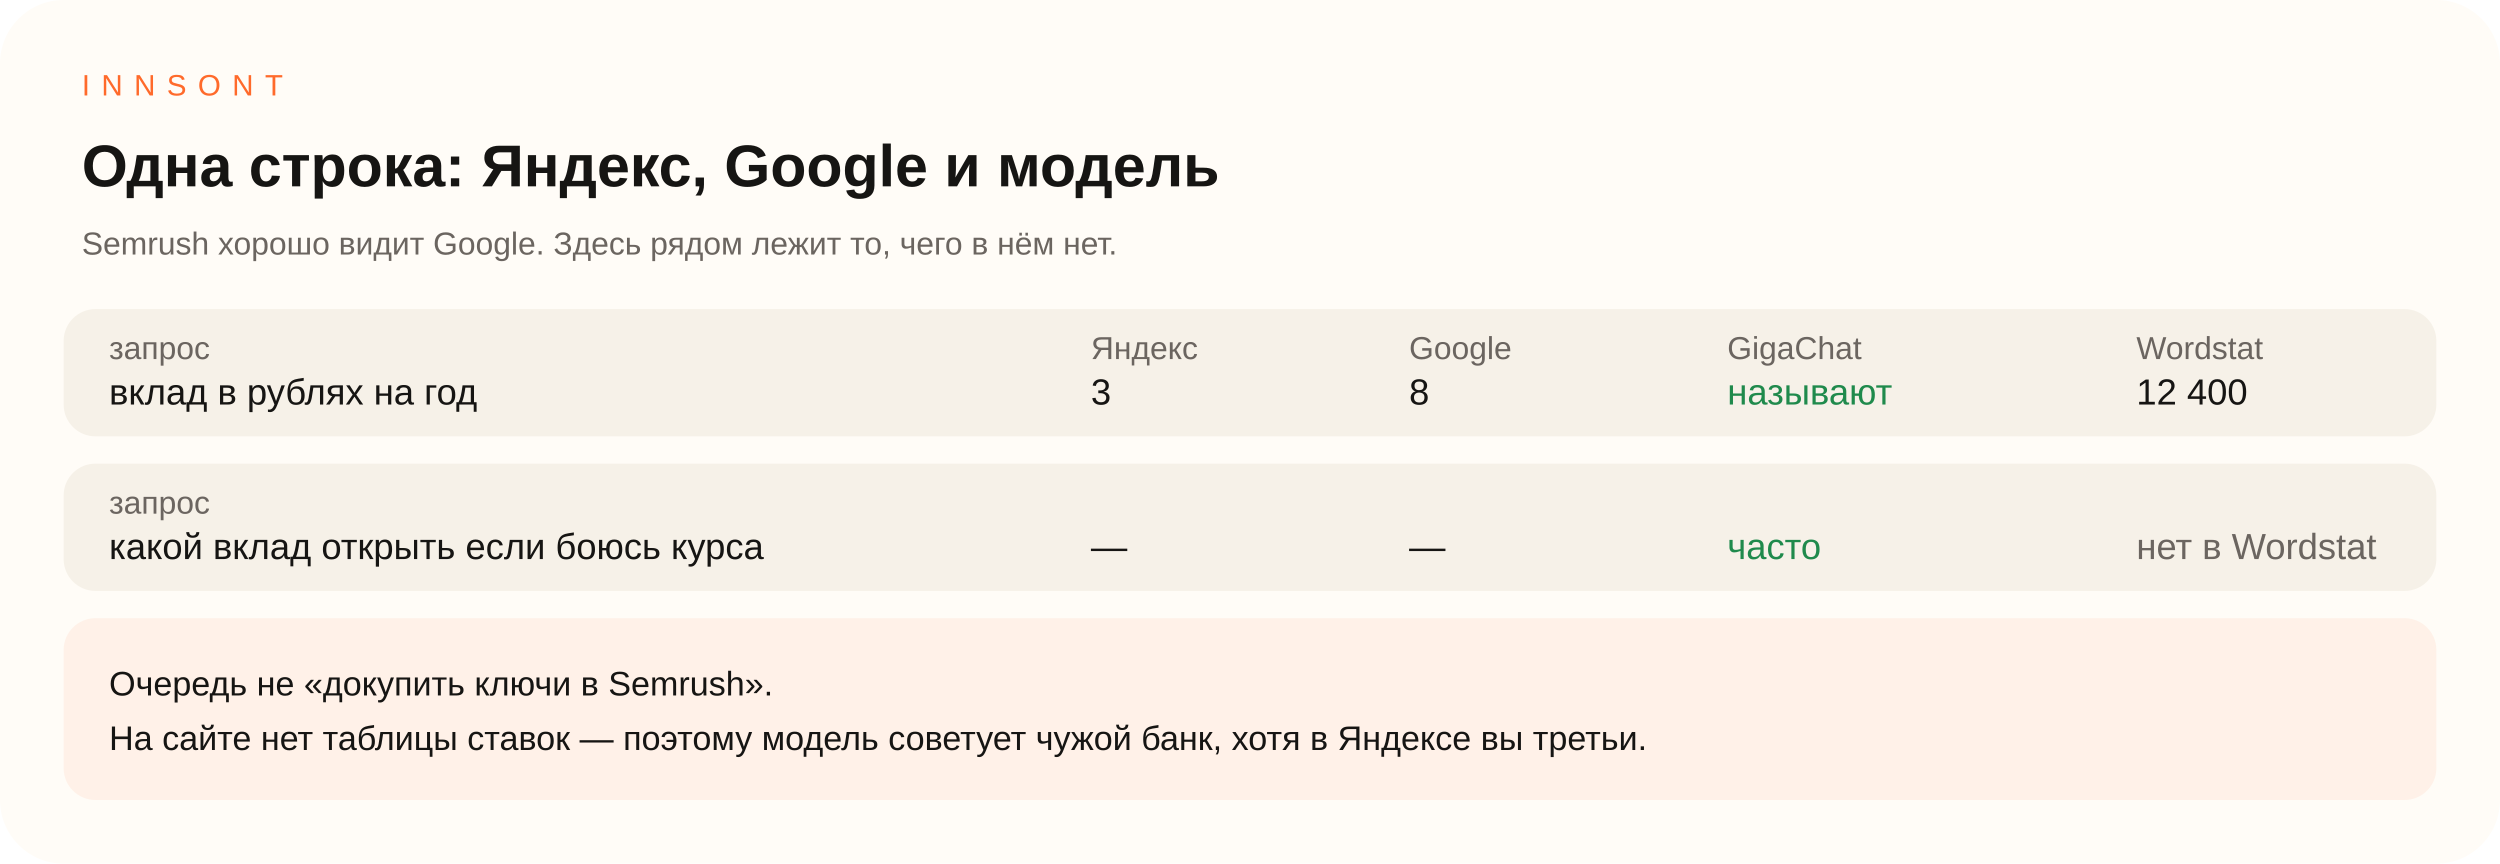
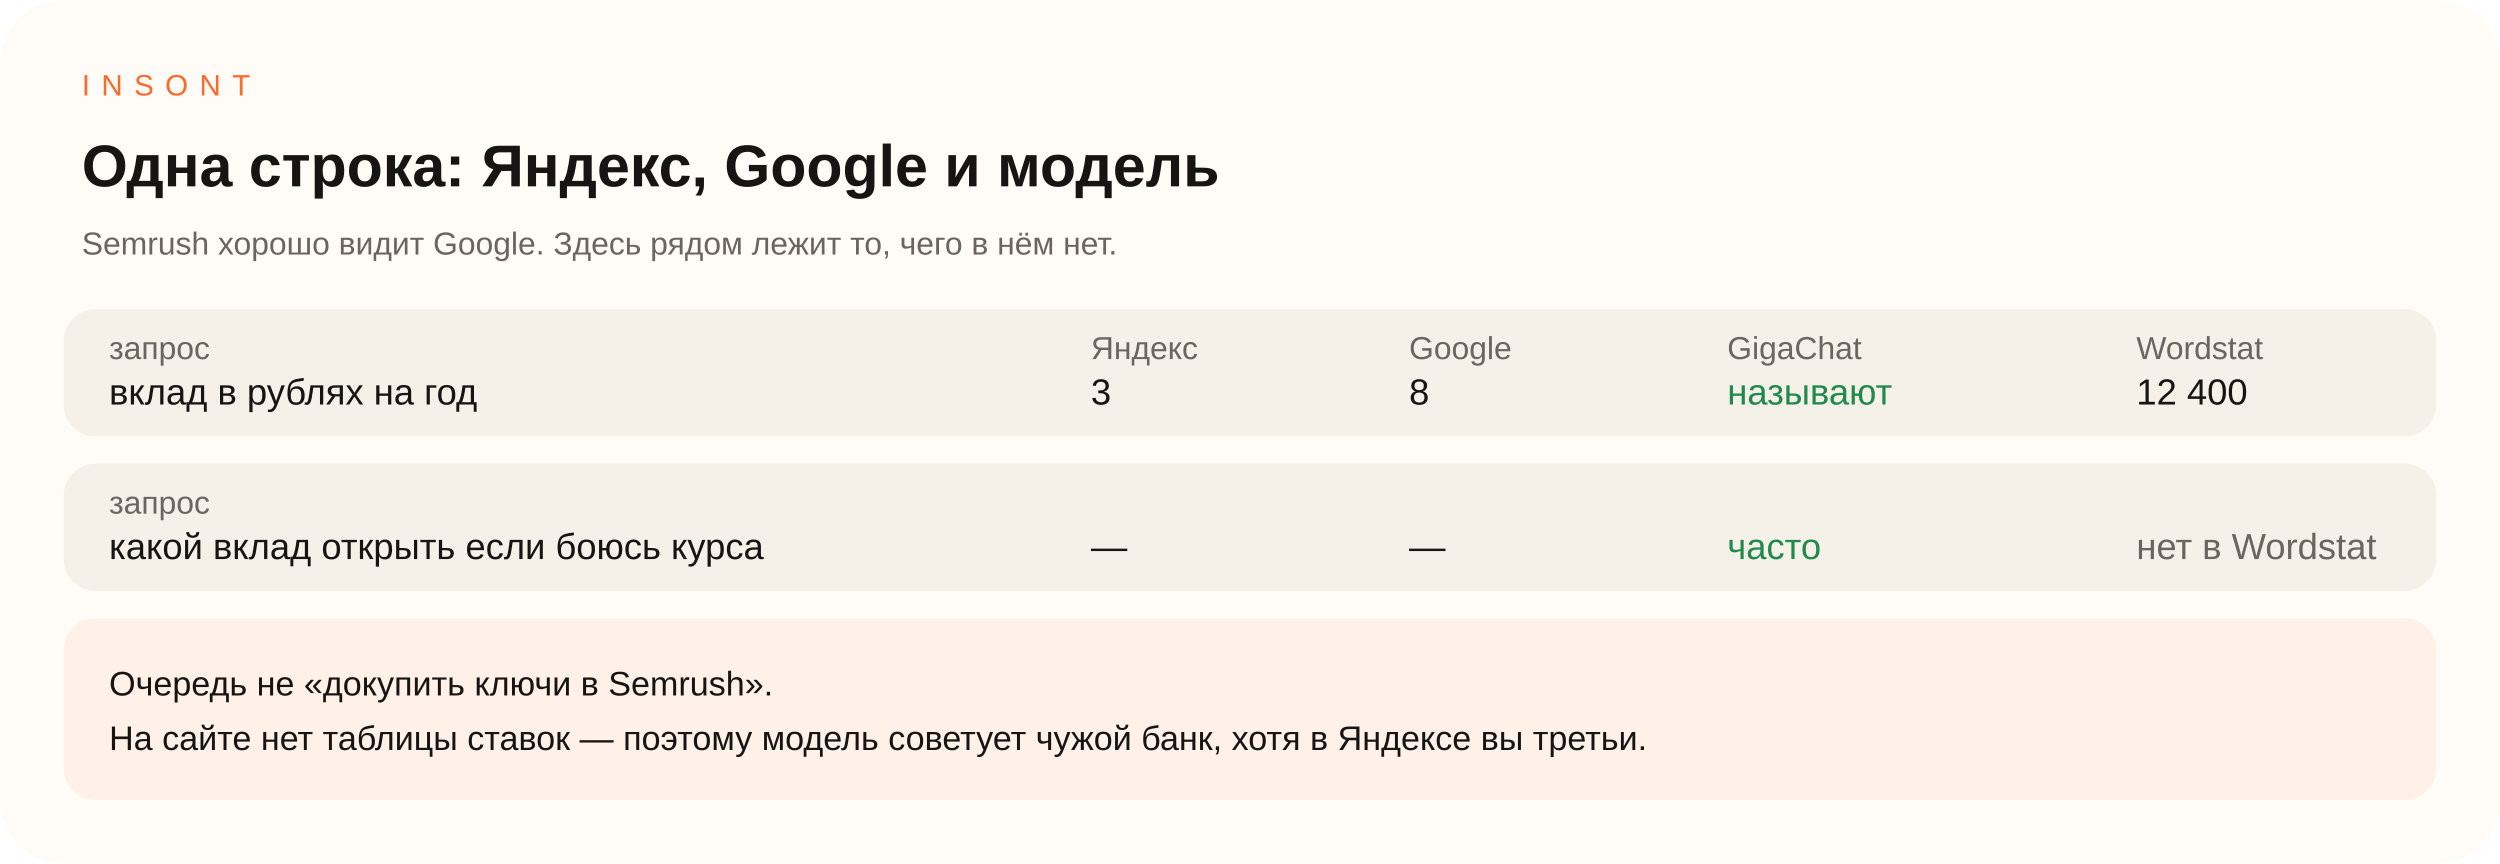
<svg xmlns="http://www.w3.org/2000/svg" viewBox="0 0 1100 380" role="img" aria-labelledby="t">
  <rect width="1100" height="380" rx="28" fill="#fffcf7" />
-   <text x="36" y="42" font-family="Arial, Helvetica, sans-serif" font-size="13" letter-spacing="5" fill="#ff6a2b">INNSONT</text>
+   <text x="36" y="42" font-family="Arial, Helvetica, sans-serif" font-size="13" letter-spacing="5" fill="#ff6a2b">INSONT</text>
  <text x="36" y="82" font-family="Arial, Helvetica, sans-serif" font-size="26" font-weight="700" fill="#161513">Одна строка: Яндекс, Google и модель</text>
  <text x="36" y="112" font-family="Arial, Helvetica, sans-serif" font-size="14" fill="#6b6560">Semrush хорошо видит Google. Здесь рядом лежит то, чего в нём нет.</text>
  <g font-family="Arial, Helvetica, sans-serif" font-size="14">
    <rect x="28" y="136" width="1044" height="56" rx="14" fill="#f6f1e8" />
    <text x="48" y="158" fill="#6b6560">запрос</text>
    <text x="48" y="178" font-size="16" fill="#161513">вклад в рублях на год</text>
    <text x="480" y="158" fill="#6b6560">Яндекс</text>
    <text x="480" y="178" font-size="16" fill="#161513">3</text>
    <text x="620" y="158" fill="#6b6560">Google</text>
    <text x="620" y="178" font-size="16" fill="#161513">8</text>
    <text x="760" y="158" fill="#6b6560">GigaChat</text>
    <text x="760" y="178" font-size="16" fill="#1f8a4c">называют</text>
    <text x="940" y="158" fill="#6b6560">Wordstat</text>
    <text x="940" y="178" font-size="16" fill="#161513">12 400</text>
    <rect x="28" y="204" width="1044" height="56" rx="14" fill="#f6f1e8" />
    <text x="48" y="226" fill="#6b6560">запрос</text>
    <text x="48" y="246" font-size="16" fill="#161513">какой вклад открыть если боюсь курса</text>
    <text x="480" y="246" font-size="16" fill="#161513">—</text>
    <text x="620" y="246" font-size="16" fill="#161513">—</text>
    <text x="760" y="246" font-size="16" fill="#1f8a4c">часто</text>
    <text x="940" y="246" font-size="16" fill="#6b6560">нет в Wordstat</text>
    <rect x="28" y="272" width="1044" height="80" rx="14" fill="#fff1e8" />
    <text x="48" y="306" font-size="15" fill="#161513">Очередь не «докупить ключи в Semrush».</text>
    <text x="48" y="330" font-size="15" fill="#161513">На сайте нет таблицы ставок — поэтому модель советует чужой банк, хотя в Яндексе вы третьи.</text>
  </g>
</svg>
